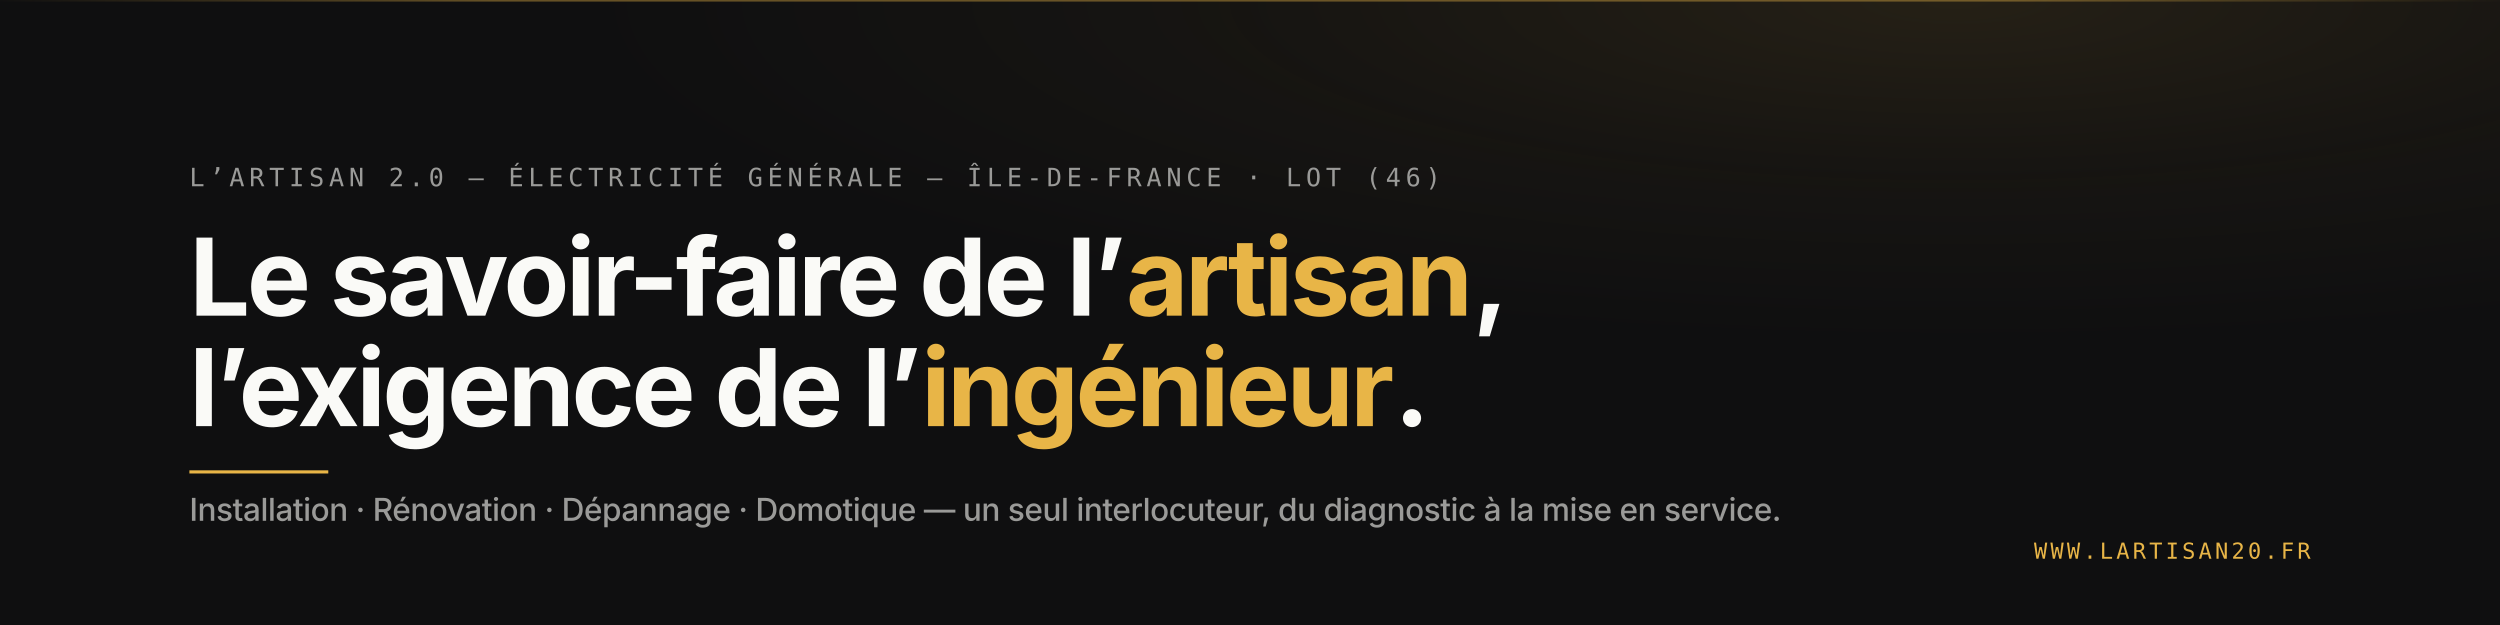
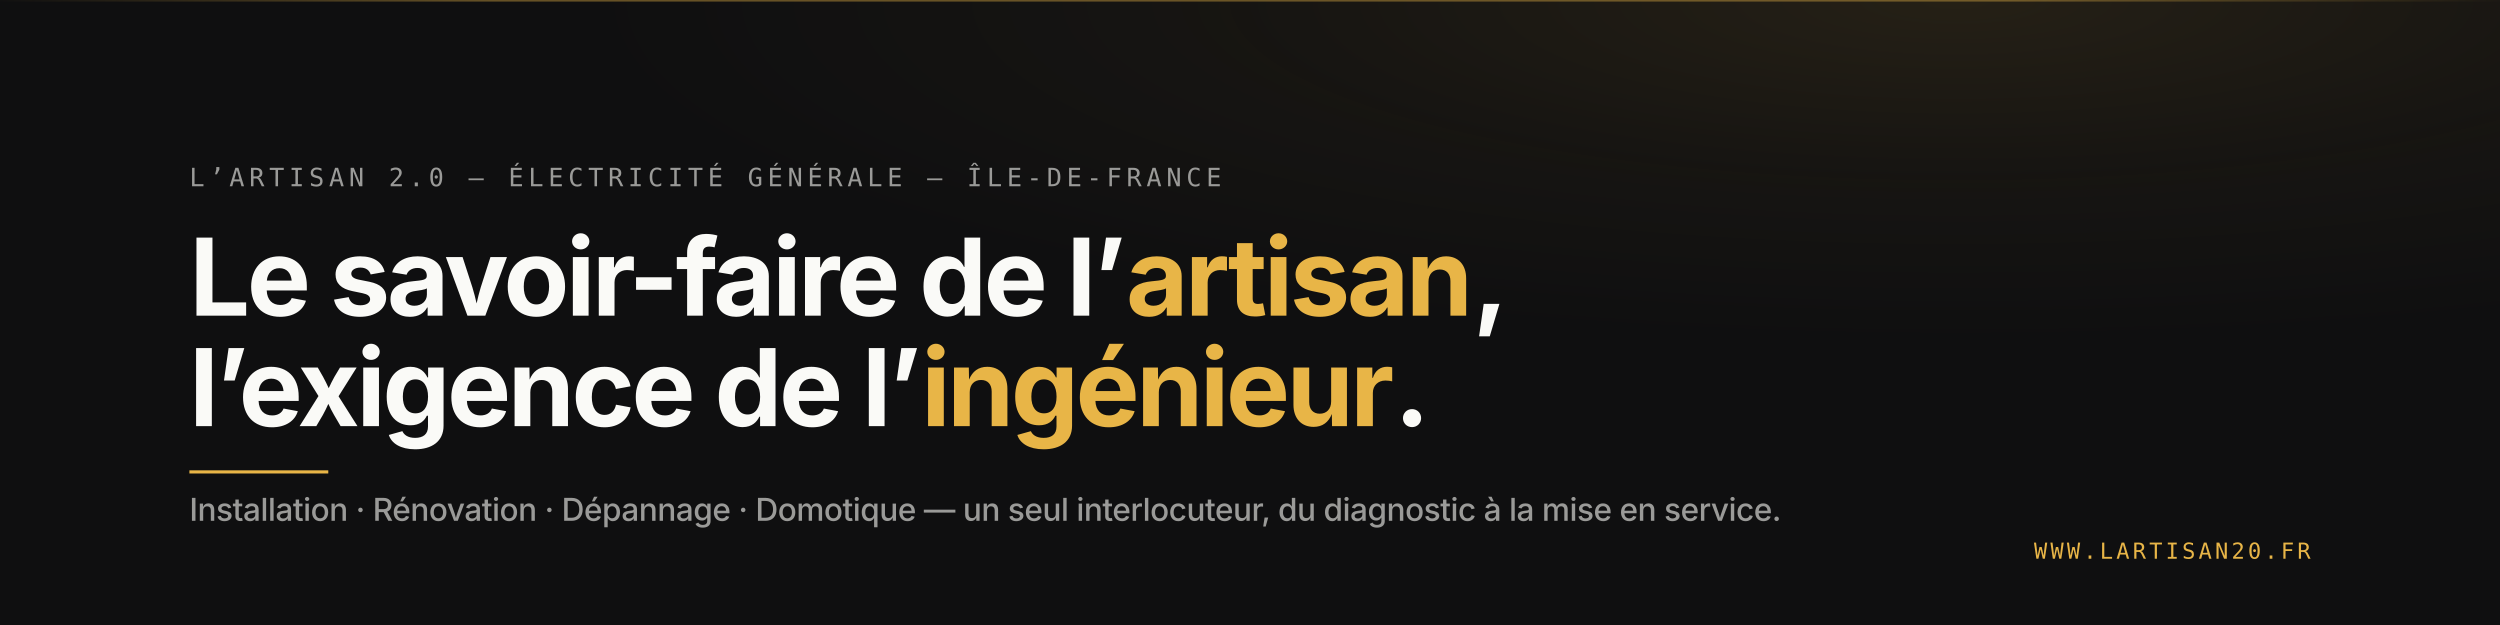
<svg xmlns="http://www.w3.org/2000/svg" viewBox="0 0 1584 396" width="1584" height="396">
  <defs>
    <radialGradient id="glow" cx="78%" cy="0%" r="55%">
      <stop offset="0%" stop-color="#E8B547" stop-opacity="0.10" />
      <stop offset="55%" stop-color="#E8B547" stop-opacity="0.03" />
      <stop offset="100%" stop-color="#E8B547" stop-opacity="0" />
    </radialGradient>
    <linearGradient id="topLine" x1="0" y1="0" x2="1" y2="0">
      <stop offset="0%" stop-color="#E8B547" stop-opacity="0" />
      <stop offset="20%" stop-color="#E8B547" stop-opacity="0.4" />
      <stop offset="80%" stop-color="#E8B547" stop-opacity="0.4" />
      <stop offset="100%" stop-color="#E8B547" stop-opacity="0" />
    </linearGradient>
  </defs>
  <rect width="1584" height="396" fill="#0f0f10" />
  <rect width="1584" height="396" fill="url(#glow)" />
  <rect x="0" y="0" width="1584" height="1" fill="url(#topLine)" />
-   <text x="120" y="118" font-family="JetBrains Mono, ui-monospace, monospace" font-size="16" letter-spacing="3" font-weight="500" fill="#9a9a98">L’ARTISAN 2.0 — ÉLECTRICITÉ GÉNÉRALE — ÎLE-DE-FRANCE · LOT (46)</text>
+   <text x="120" y="118" font-family="JetBrains Mono, ui-monospace, monospace" font-size="16" letter-spacing="3" font-weight="500" fill="#9a9a98">L’ARTISAN 2.0 — ÉLECTRICITÉ GÉNÉRALE — ÎLE-DE-FRANCE</text>
  <text x="120" y="200" font-family="Inter Tight, -apple-system, system-ui, sans-serif" font-size="68" font-weight="700" letter-spacing="-2" fill="#fafaf7">Le savoir-faire de l’<tspan fill="#E8B547">artisan</tspan>,</text>
  <text x="120" y="270" font-family="Inter Tight, -apple-system, system-ui, sans-serif" font-size="68" font-weight="700" letter-spacing="-2" fill="#fafaf7">l’exigence de l’<tspan fill="#E8B547">ingénieur</tspan>.</text>
  <rect x="120" y="298" width="88" height="2" fill="#E8B547" />
  <text x="120" y="330" font-family="Inter Tight, -apple-system, system-ui, sans-serif" font-size="20" font-weight="500" letter-spacing="-0.3" fill="#9a9a98">Installation · Rénovation · Dépannage · Domotique — un seul interlocuteur, du diagnostic à la mise en service.</text>
  <text x="1464" y="354" text-anchor="end" font-family="JetBrains Mono, ui-monospace, monospace" font-size="14" letter-spacing="2" font-weight="500" fill="#E8B547">WWW.LARTISAN20.FR</text>
</svg>
